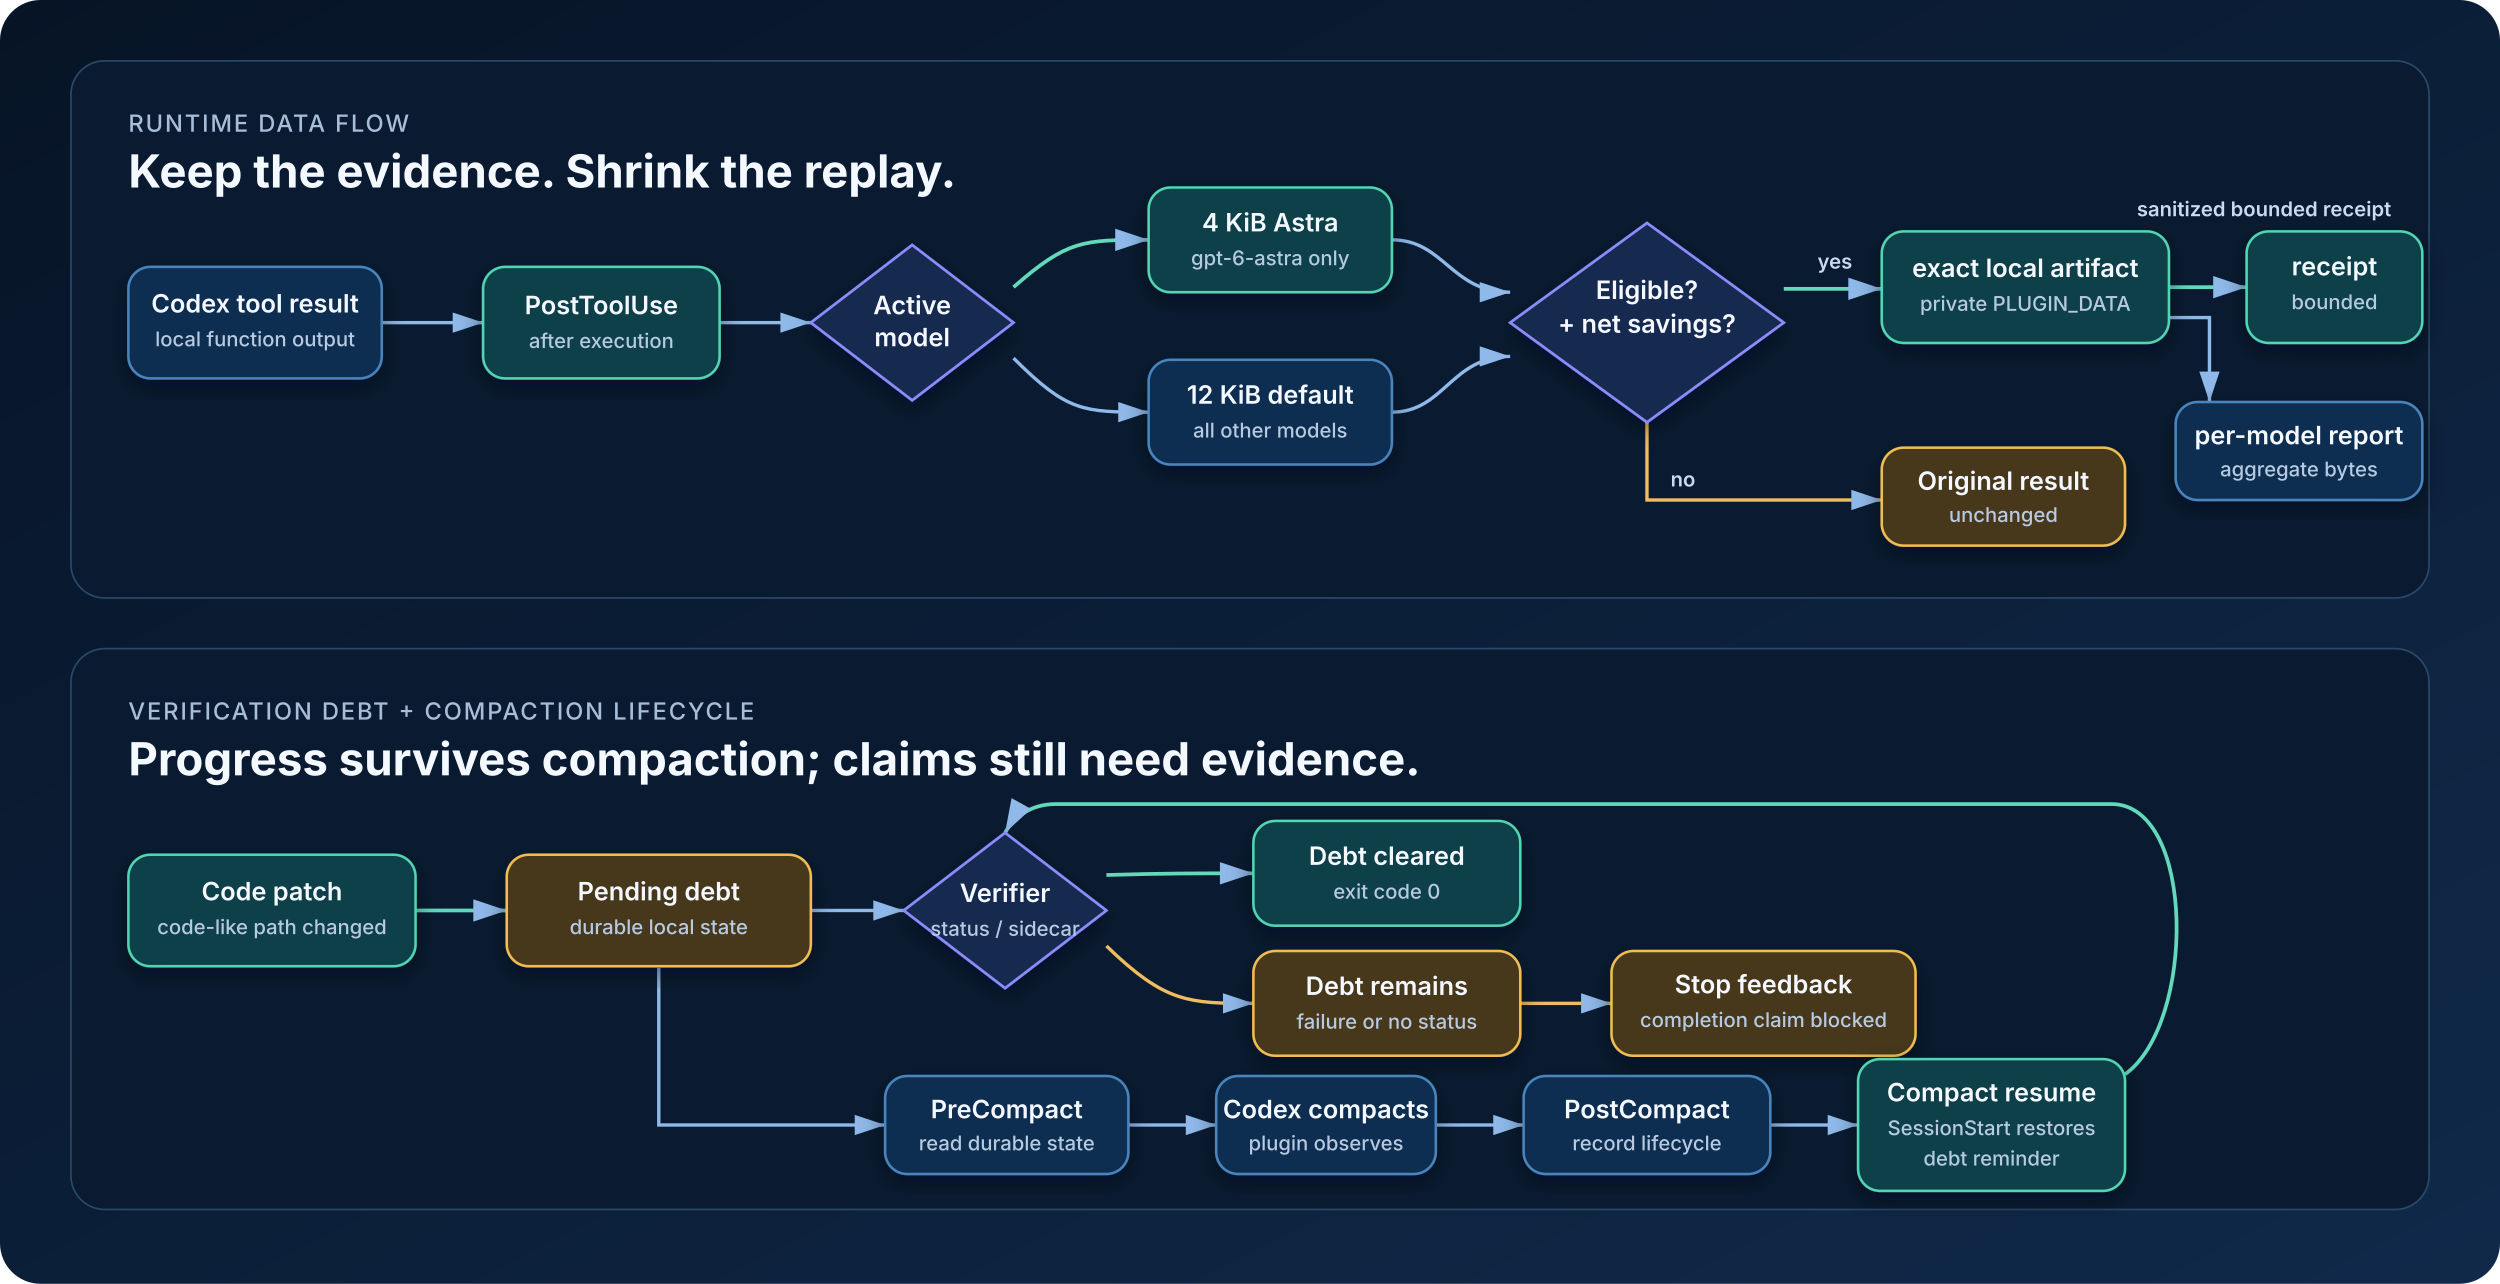
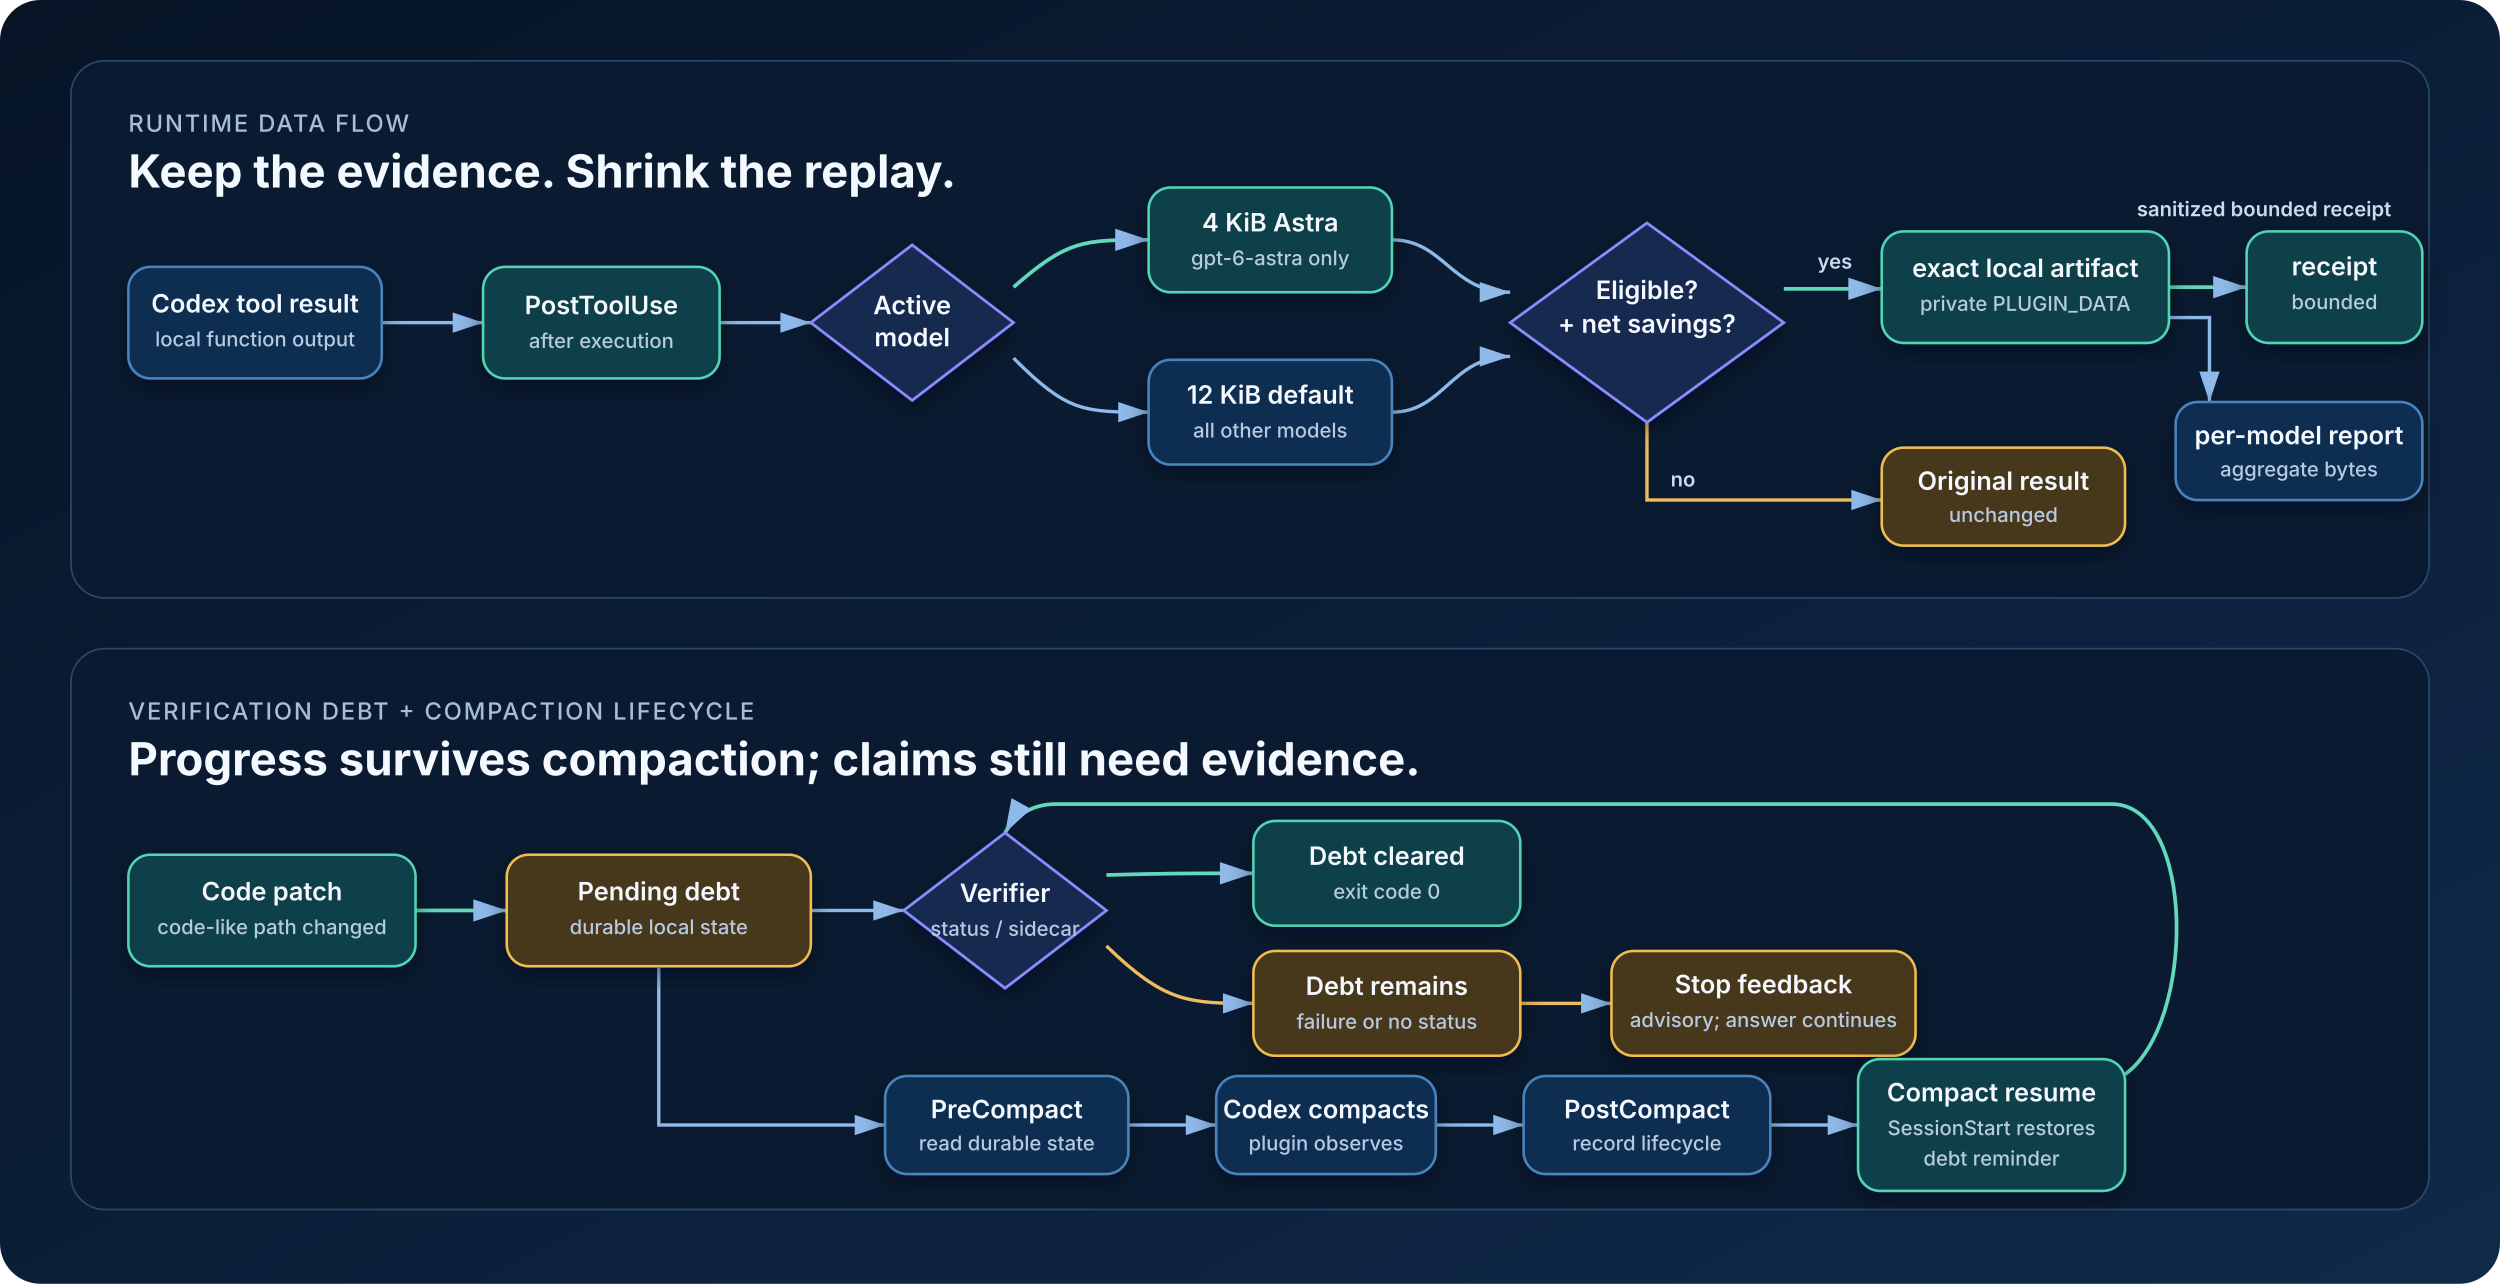
<svg xmlns="http://www.w3.org/2000/svg" viewBox="0 0 1480 760" role="img" aria-labelledby="title description">
  <defs>
    <linearGradient id="background" x1="0" y1="0" x2="1" y2="1">
      <stop offset="0" stop-color="#071426" />
      <stop offset="1" stop-color="#10294a" />
    </linearGradient>
    <linearGradient id="accent" x1="0" y1="0" x2="1" y2="0">
      <stop offset="0" stop-color="#45a3ff" />
      <stop offset="1" stop-color="#71e6c5" />
    </linearGradient>
    <filter id="shadow" x="-20%" y="-20%" width="140%" height="140%">
      <feDropShadow dx="0" dy="5" stdDeviation="7" flood-color="#020814" flood-opacity="0.45" />
    </filter>
    <marker id="arrow" markerWidth="10" markerHeight="10" refX="9" refY="3" orient="auto" markerUnits="strokeWidth">
      <path d="M0,0 L0,6 L9,3 z" fill="#8fb9e9" />
    </marker>
    <style>
      .heading { font: 700 27px -apple-system, BlinkMacSystemFont, "Segoe UI", sans-serif; fill: #f4f8ff; }
      .subheading { font: 500 14px -apple-system, BlinkMacSystemFont, "Segoe UI", sans-serif; fill: #a8bdd8; letter-spacing: 0.08em; }
      .node { fill: #102f51; stroke: #4a84bd; stroke-width: 1.5; rx: 13; filter: url(#shadow); }
      .node-accent { fill: #113f4a; stroke: #51d5b2; stroke-width: 1.5; rx: 13; filter: url(#shadow); }
      .node-warn { fill: #47391d; stroke: #f1bd51; stroke-width: 1.5; rx: 13; filter: url(#shadow); }
      .decision { fill: #192c50; stroke: #8b8cff; stroke-width: 1.6; filter: url(#shadow); }
      .label { font: 600 15px -apple-system, BlinkMacSystemFont, "Segoe UI", sans-serif; fill: #f5f8ff; text-anchor: middle; }
      .small { font: 500 12px -apple-system, BlinkMacSystemFont, "Segoe UI", sans-serif; fill: #b7cae1; text-anchor: middle; }
      .edge { fill: none; stroke: #8fb9e9; stroke-width: 2; marker-end: url(#arrow); }
      .edge-accent { fill: none; stroke: #62d9bb; stroke-width: 2.2; marker-end: url(#arrow); }
      .edge-warn { fill: none; stroke: #efbd5f; stroke-width: 2; marker-end: url(#arrow); }
      .edge-label { font: 600 12px -apple-system, BlinkMacSystemFont, "Segoe UI", sans-serif; fill: #c9dbef; }
      .lane { fill: #0a1b31; stroke: #294968; stroke-width: 1; rx: 20; }
    </style>
  </defs>
  <rect width="1480" height="760" fill="url(#background)" rx="24" />
  <rect x="42" y="36" width="1396" height="318" class="lane" />
  <text x="76" y="78" class="subheading">RUNTIME DATA FLOW</text>
  <text x="76" y="111" class="heading">Keep the evidence. Shrink the replay.</text>
  <path class="edge" d="M226 191 H286" />
  <path class="edge" d="M426 191 H480" />
  <path class="edge-accent" d="M600 170 C632 142 641 142 680 142" />
  <path class="edge" d="M600 212 C632 244 641 244 680 244" />
  <path class="edge" d="M824 142 C855 142 859 173 894 173" />
  <path class="edge" d="M824 244 C855 244 859 211 894 211" />
  <path class="edge-accent" d="M1056 171 H1114" />
  <path class="edge-warn" d="M975 239 V296 H1114" />
  <path class="edge-accent" d="M1284 170 H1330" />
  <path class="edge" d="M1284 188 H1308 V238" />
  <rect x="76" y="158" width="150" height="66" class="node" />
  <text x="151" y="185" class="label">Codex tool result</text>
  <text x="151" y="205" class="small">local function output</text>
  <rect x="286" y="158" width="140" height="66" class="node-accent" />
  <text x="356" y="186" class="label">PostToolUse</text>
  <text x="356" y="206" class="small">after execution</text>
  <polygon points="540,145 600,191 540,237 480,191" class="decision" />
  <text x="540" y="186" class="label">Active</text>
  <text x="540" y="205" class="label">model</text>
  <rect x="680" y="111" width="144" height="62" class="node-accent" />
  <text x="752" y="137" class="label">4 KiB Astra</text>
  <text x="752" y="157" class="small">gpt-6-astra only</text>
  <rect x="680" y="213" width="144" height="62" class="node" />
  <text x="752" y="239" class="label">12 KiB default</text>
  <text x="752" y="259" class="small">all other models</text>
  <polygon points="975,132 1056,191 975,250 894,191" class="decision" />
  <text x="975" y="177" class="label">Eligible?</text>
  <text x="975" y="197" class="label">+ net savings?</text>
  <text x="1076" y="159" class="edge-label">yes</text>
  <text x="989" y="288" class="edge-label">no</text>
  <rect x="1114" y="137" width="170" height="66" class="node-accent" />
  <text x="1199" y="164" class="label">exact local artifact</text>
  <text x="1199" y="184" class="small">private PLUGIN_DATA</text>
  <rect x="1330" y="137" width="104" height="66" class="node-accent" />
  <text x="1382" y="163" class="label">receipt</text>
  <text x="1382" y="183" class="small">bounded</text>
  <text x="1265" y="128" class="edge-label">sanitized bounded receipt</text>
  <rect x="1114" y="265" width="144" height="58" class="node-warn" />
  <text x="1186" y="290" class="label">Original result</text>
  <text x="1186" y="309" class="small">unchanged</text>
  <rect x="1288" y="238" width="146" height="58" class="node" />
  <text x="1361" y="263" class="label">per-model report</text>
  <text x="1361" y="282" class="small">aggregate bytes</text>
  <rect x="42" y="384" width="1396" height="332" class="lane" />
  <text x="76" y="426" class="subheading">VERIFICATION DEBT + COMPACTION LIFECYCLE</text>
  <text x="76" y="459" class="heading">Progress survives compaction; claims still need evidence.</text>
  <path class="edge-accent" d="M246 539 H300" />
  <path class="edge" d="M480 539 H535" />
  <path class="edge-accent" d="M655 518 C690 517 704 517 742 517" />
  <path class="edge-warn" d="M655 560 C690 594 704 594 742 594" />
  <path class="edge-warn" d="M900 594 H954" />
  <path class="edge" d="M390 573 V666 H524" />
  <path class="edge" d="M668 666 H720" />
  <path class="edge" d="M850 666 H902" />
  <path class="edge" d="M1048 666 H1100" />
  <path class="edge-accent" d="M1258 636 C1300 606 1300 476 1250 476 H625 C610 476 600 484 595 493" />
  <rect x="76" y="506" width="170" height="66" class="node-accent" />
  <text x="161" y="533" class="label">Code patch</text>
  <text x="161" y="553" class="small">code-like path changed</text>
  <rect x="300" y="506" width="180" height="66" class="node-warn" />
  <text x="390" y="533" class="label">Pending debt</text>
  <text x="390" y="553" class="small">durable local state</text>
  <polygon points="595,493 655,539 595,585 535,539" class="decision" />
  <text x="595" y="534" class="label">Verifier</text>
  <text x="595" y="554" class="small">status / sidecar</text>
  <rect x="742" y="486" width="158" height="62" class="node-accent" />
  <text x="821" y="512" class="label">Debt cleared</text>
  <text x="821" y="532" class="small">exit code 0</text>
  <rect x="742" y="563" width="158" height="62" class="node-warn" />
  <text x="821" y="589" class="label">Debt remains</text>
  <text x="821" y="609" class="small">failure or no status</text>
  <rect x="954" y="563" width="180" height="62" class="node-warn" />
  <text x="1044" y="588" class="label">Stop feedback</text>
-   <text x="1044" y="608" class="small">completion claim blocked</text>
+   <text x="1044" y="608" class="small">advisory; answer continues</text>
  <rect x="524" y="637" width="144" height="58" class="node" />
  <text x="596" y="662" class="label">PreCompact</text>
  <text x="596" y="681" class="small">read durable state</text>
  <rect x="720" y="637" width="130" height="58" class="node" />
  <text x="785" y="662" class="label">Codex compacts</text>
  <text x="785" y="681" class="small">plugin observes</text>
  <rect x="902" y="637" width="146" height="58" class="node" />
  <text x="975" y="662" class="label">PostCompact</text>
  <text x="975" y="681" class="small">record lifecycle</text>
  <rect x="1100" y="627" width="158" height="78" class="node-accent" />
  <text x="1179" y="652" class="label">Compact resume</text>
  <text x="1179" y="672" class="small">SessionStart restores</text>
  <text x="1179" y="690" class="small">debt reminder</text>
</svg>
